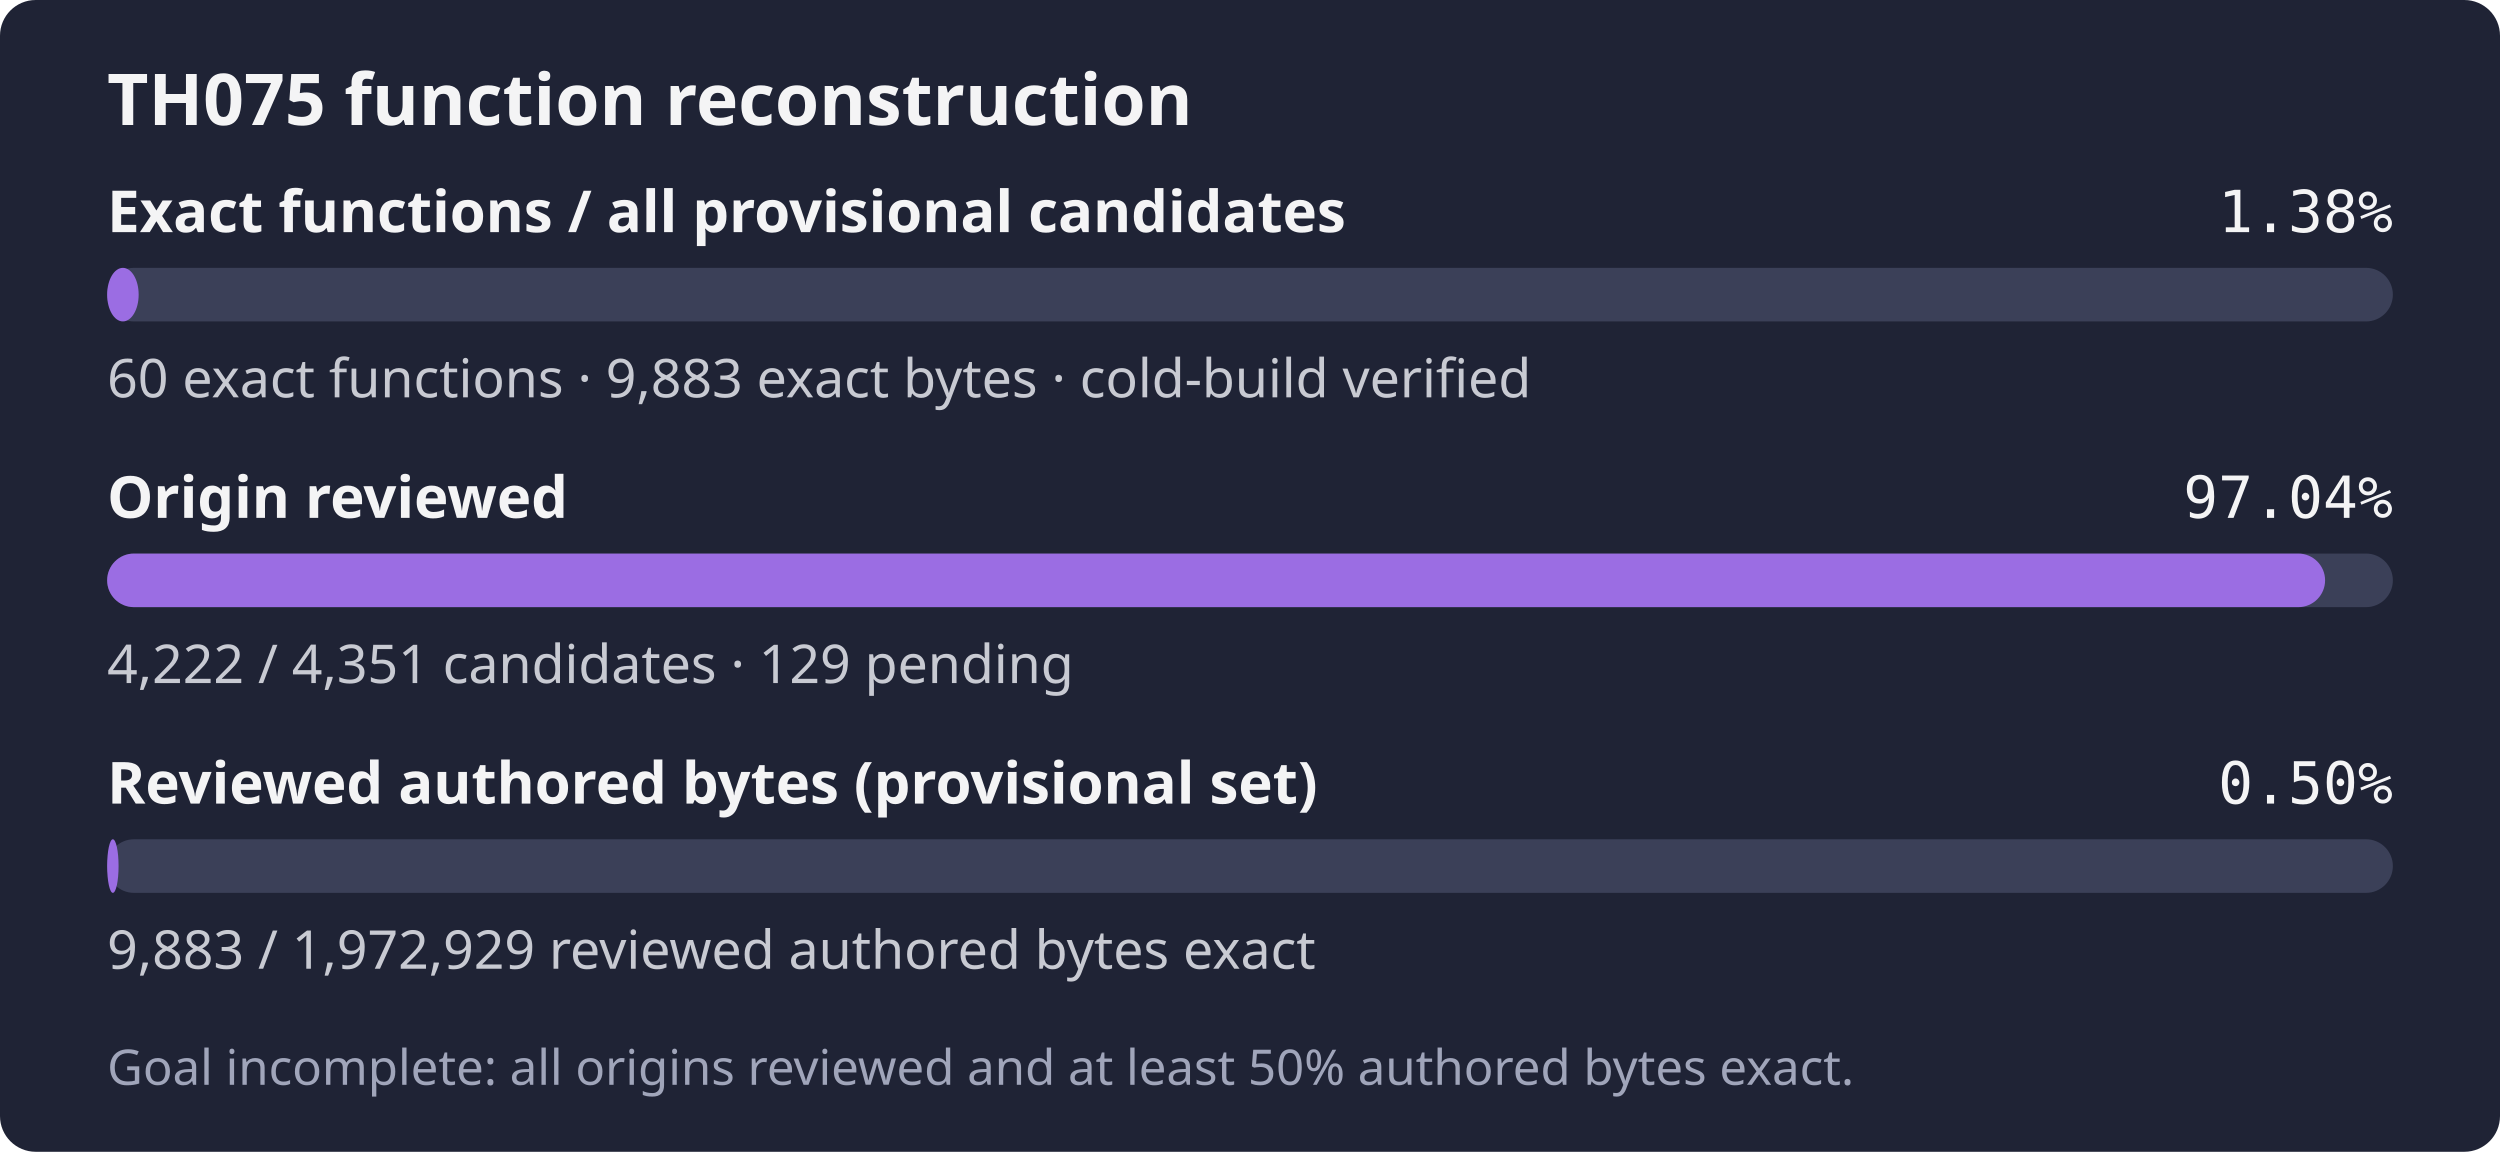
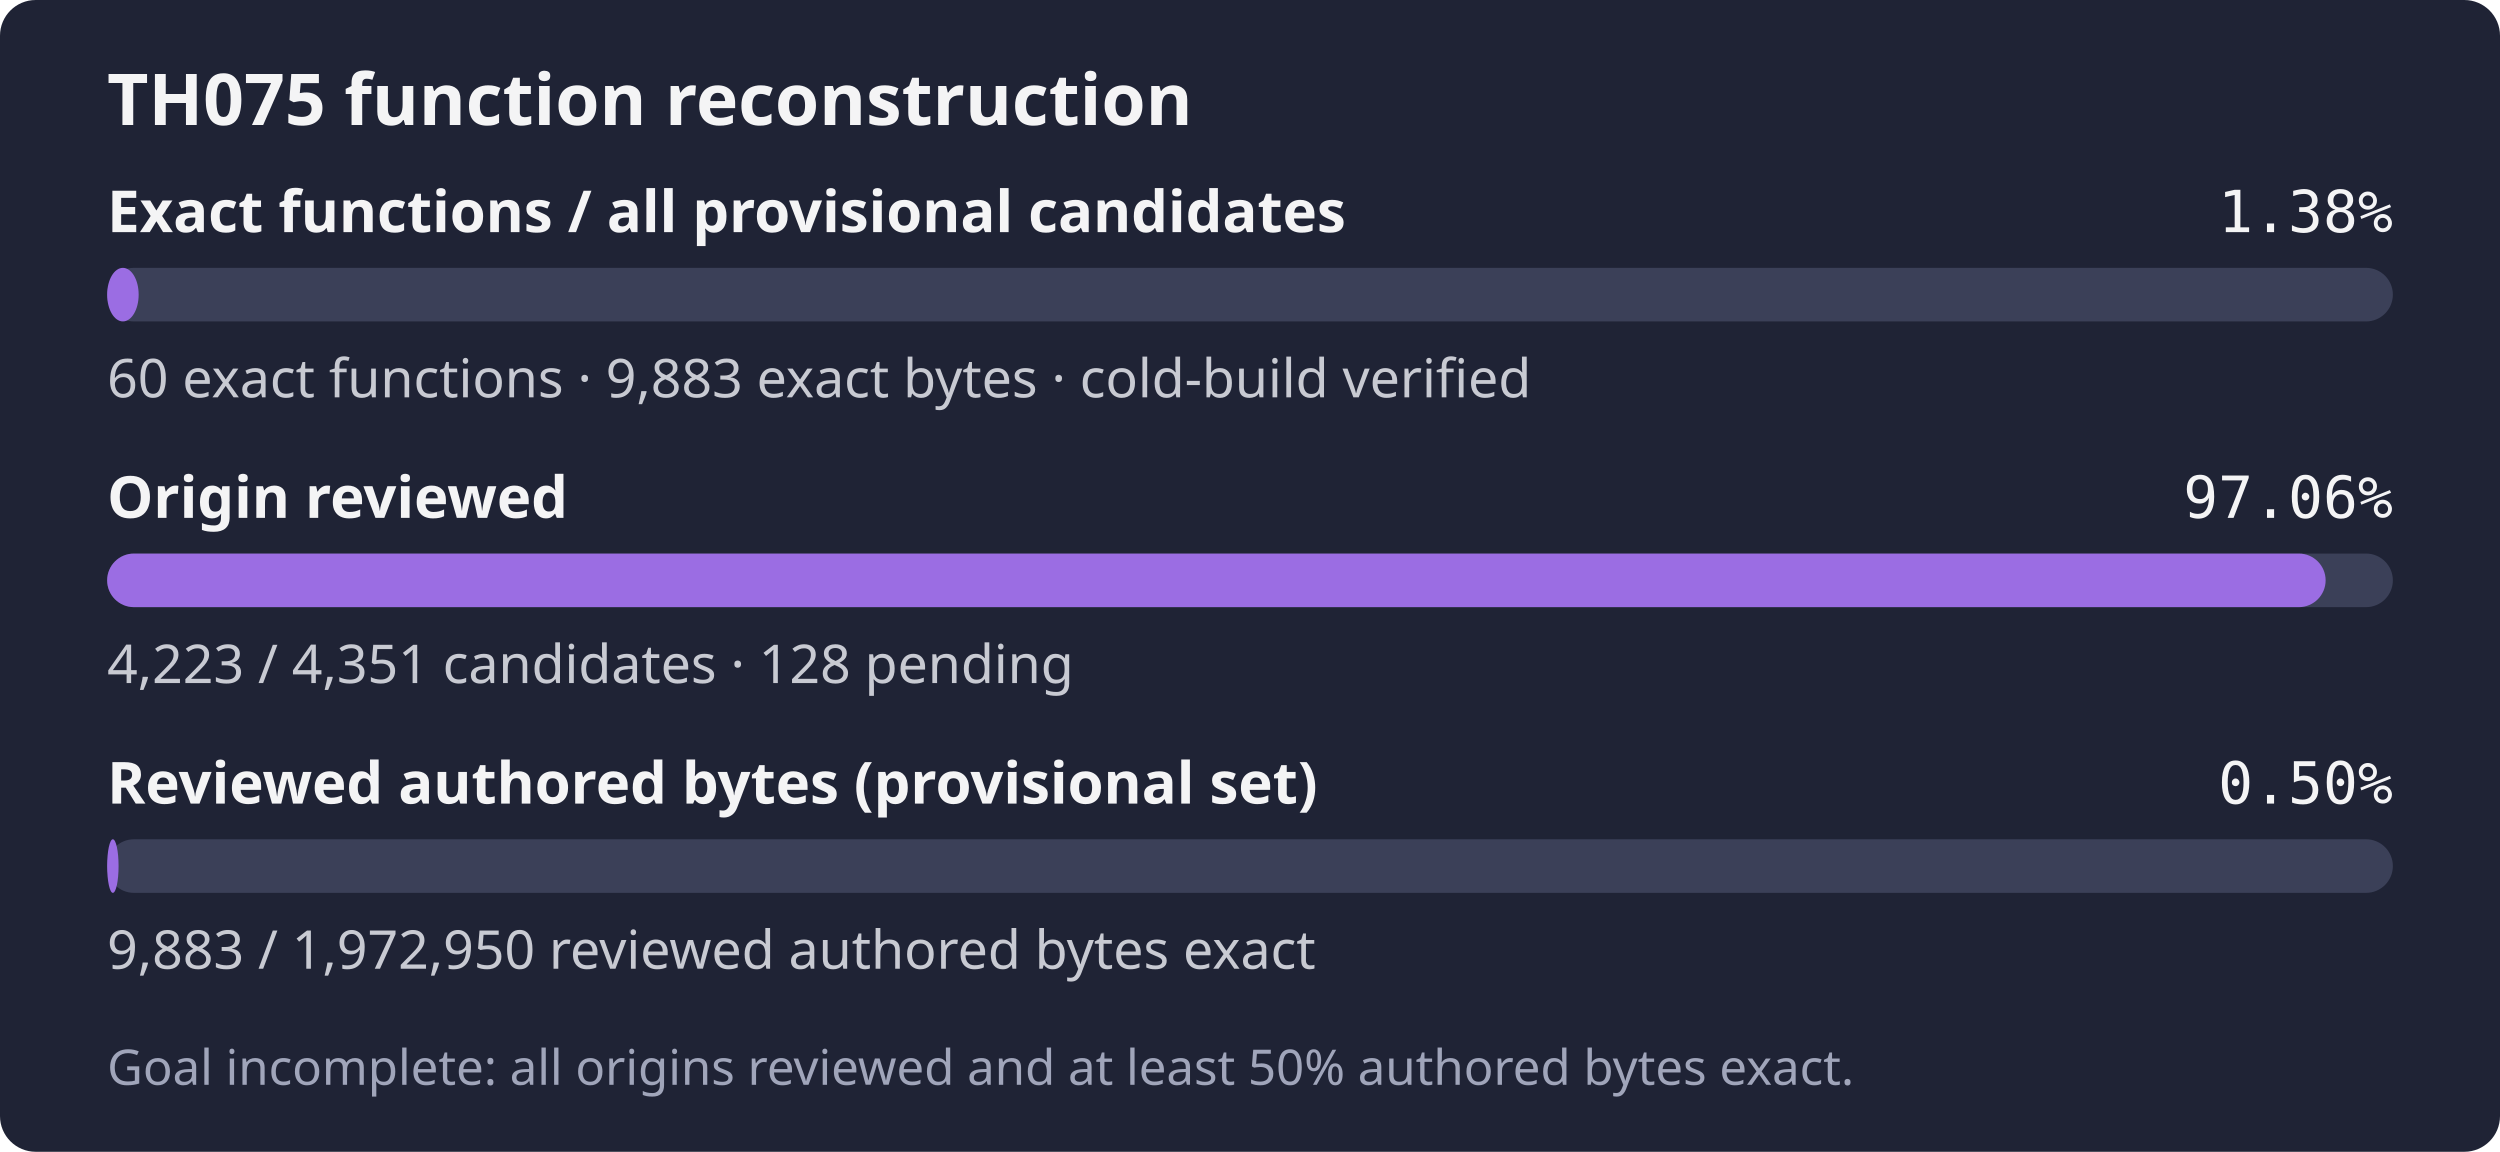
- <svg xmlns="http://www.w3.org/2000/svg" width="560" height="258" role="img" aria-label="TH075: 60 exact functions, 9,883 exact bytes; 4,222 of 4,351 candidates reviewed; Goal incomplete: all origins reviewed and at least 50% authored bytes exact.">
+ <svg xmlns="http://www.w3.org/2000/svg" width="560" height="258" role="img" aria-label="TH075: 60 exact functions, 9,883 exact bytes; 4,223 of 4,351 candidates reviewed; Goal incomplete: all origins reviewed and at least 50% authored bytes exact.">
  <rect width="560" height="258" rx="8" fill="#1f2335" />
  <text x="24" y="28" fill="#f4f4f5" font-family="sans-serif" font-size="16" font-weight="600">TH075 function reconstruction</text>
  <text x="24" y="52" fill="#f4f4f5" font-family="sans-serif" font-size="13" font-weight="600">Exact functions / all provisional candidates</text>
  <text x="536" y="52" fill="#f4f4f5" text-anchor="end" font-family="monospace" font-size="13">1.38%</text>
  <rect x="24" y="60" width="512" height="12" rx="6" fill="#3b4058" />
  <rect x="24" y="60" width="7.06" height="12" rx="6" fill="#9b6de3" />
  <text x="24" y="89" fill="#c8cad2" font-family="sans-serif" font-size="12">60 exact functions · 9,883 exact bytes · cold-build verified</text>
  <text x="24" y="116" fill="#f4f4f5" font-family="sans-serif" font-size="13" font-weight="600">Origin reviewed</text>
-   <text x="536" y="116" fill="#f4f4f5" text-anchor="end" font-family="monospace" font-size="13">97.04%</text>
+   <text x="536" y="116" fill="#f4f4f5" text-anchor="end" font-family="monospace" font-size="13">97.06%</text>
  <rect x="24" y="124" width="512" height="12" rx="6" fill="#3b4058" />
-   <rect x="24" y="124" width="496.82" height="12" rx="6" fill="#9b6de3" />
-   <text x="24" y="153" fill="#c8cad2" font-family="sans-serif" font-size="12">4,222 / 4,351 candidates · 129 pending</text>
+   <rect x="24" y="124" width="496.94" height="12" rx="6" fill="#9b6de3" />
+   <text x="24" y="153" fill="#c8cad2" font-family="sans-serif" font-size="12">4,223 / 4,351 candidates · 128 pending</text>
  <text x="24" y="180" fill="#f4f4f5" font-family="sans-serif" font-size="13" font-weight="600">Reviewed authored bytes (provisional set)</text>
  <text x="536" y="180" fill="#f4f4f5" text-anchor="end" font-family="monospace" font-size="13">0.50%</text>
  <rect x="24" y="188" width="512" height="12" rx="6" fill="#3b4058" />
  <rect x="24" y="188" width="2.56" height="12" rx="6" fill="#9b6de3" />
-   <text x="24" y="217" fill="#c8cad2" font-family="sans-serif" font-size="12">9,883 / 1,972,929 reviewed authored bytes exact</text>
+   <text x="24" y="217" fill="#c8cad2" font-family="sans-serif" font-size="12">9,883 / 1,972,950 reviewed authored bytes exact</text>
  <text x="24" y="243" fill="#a0a5ba" font-family="sans-serif" font-size="11">Goal incomplete: all origins reviewed and at least 50% authored bytes exact.</text>
</svg>
